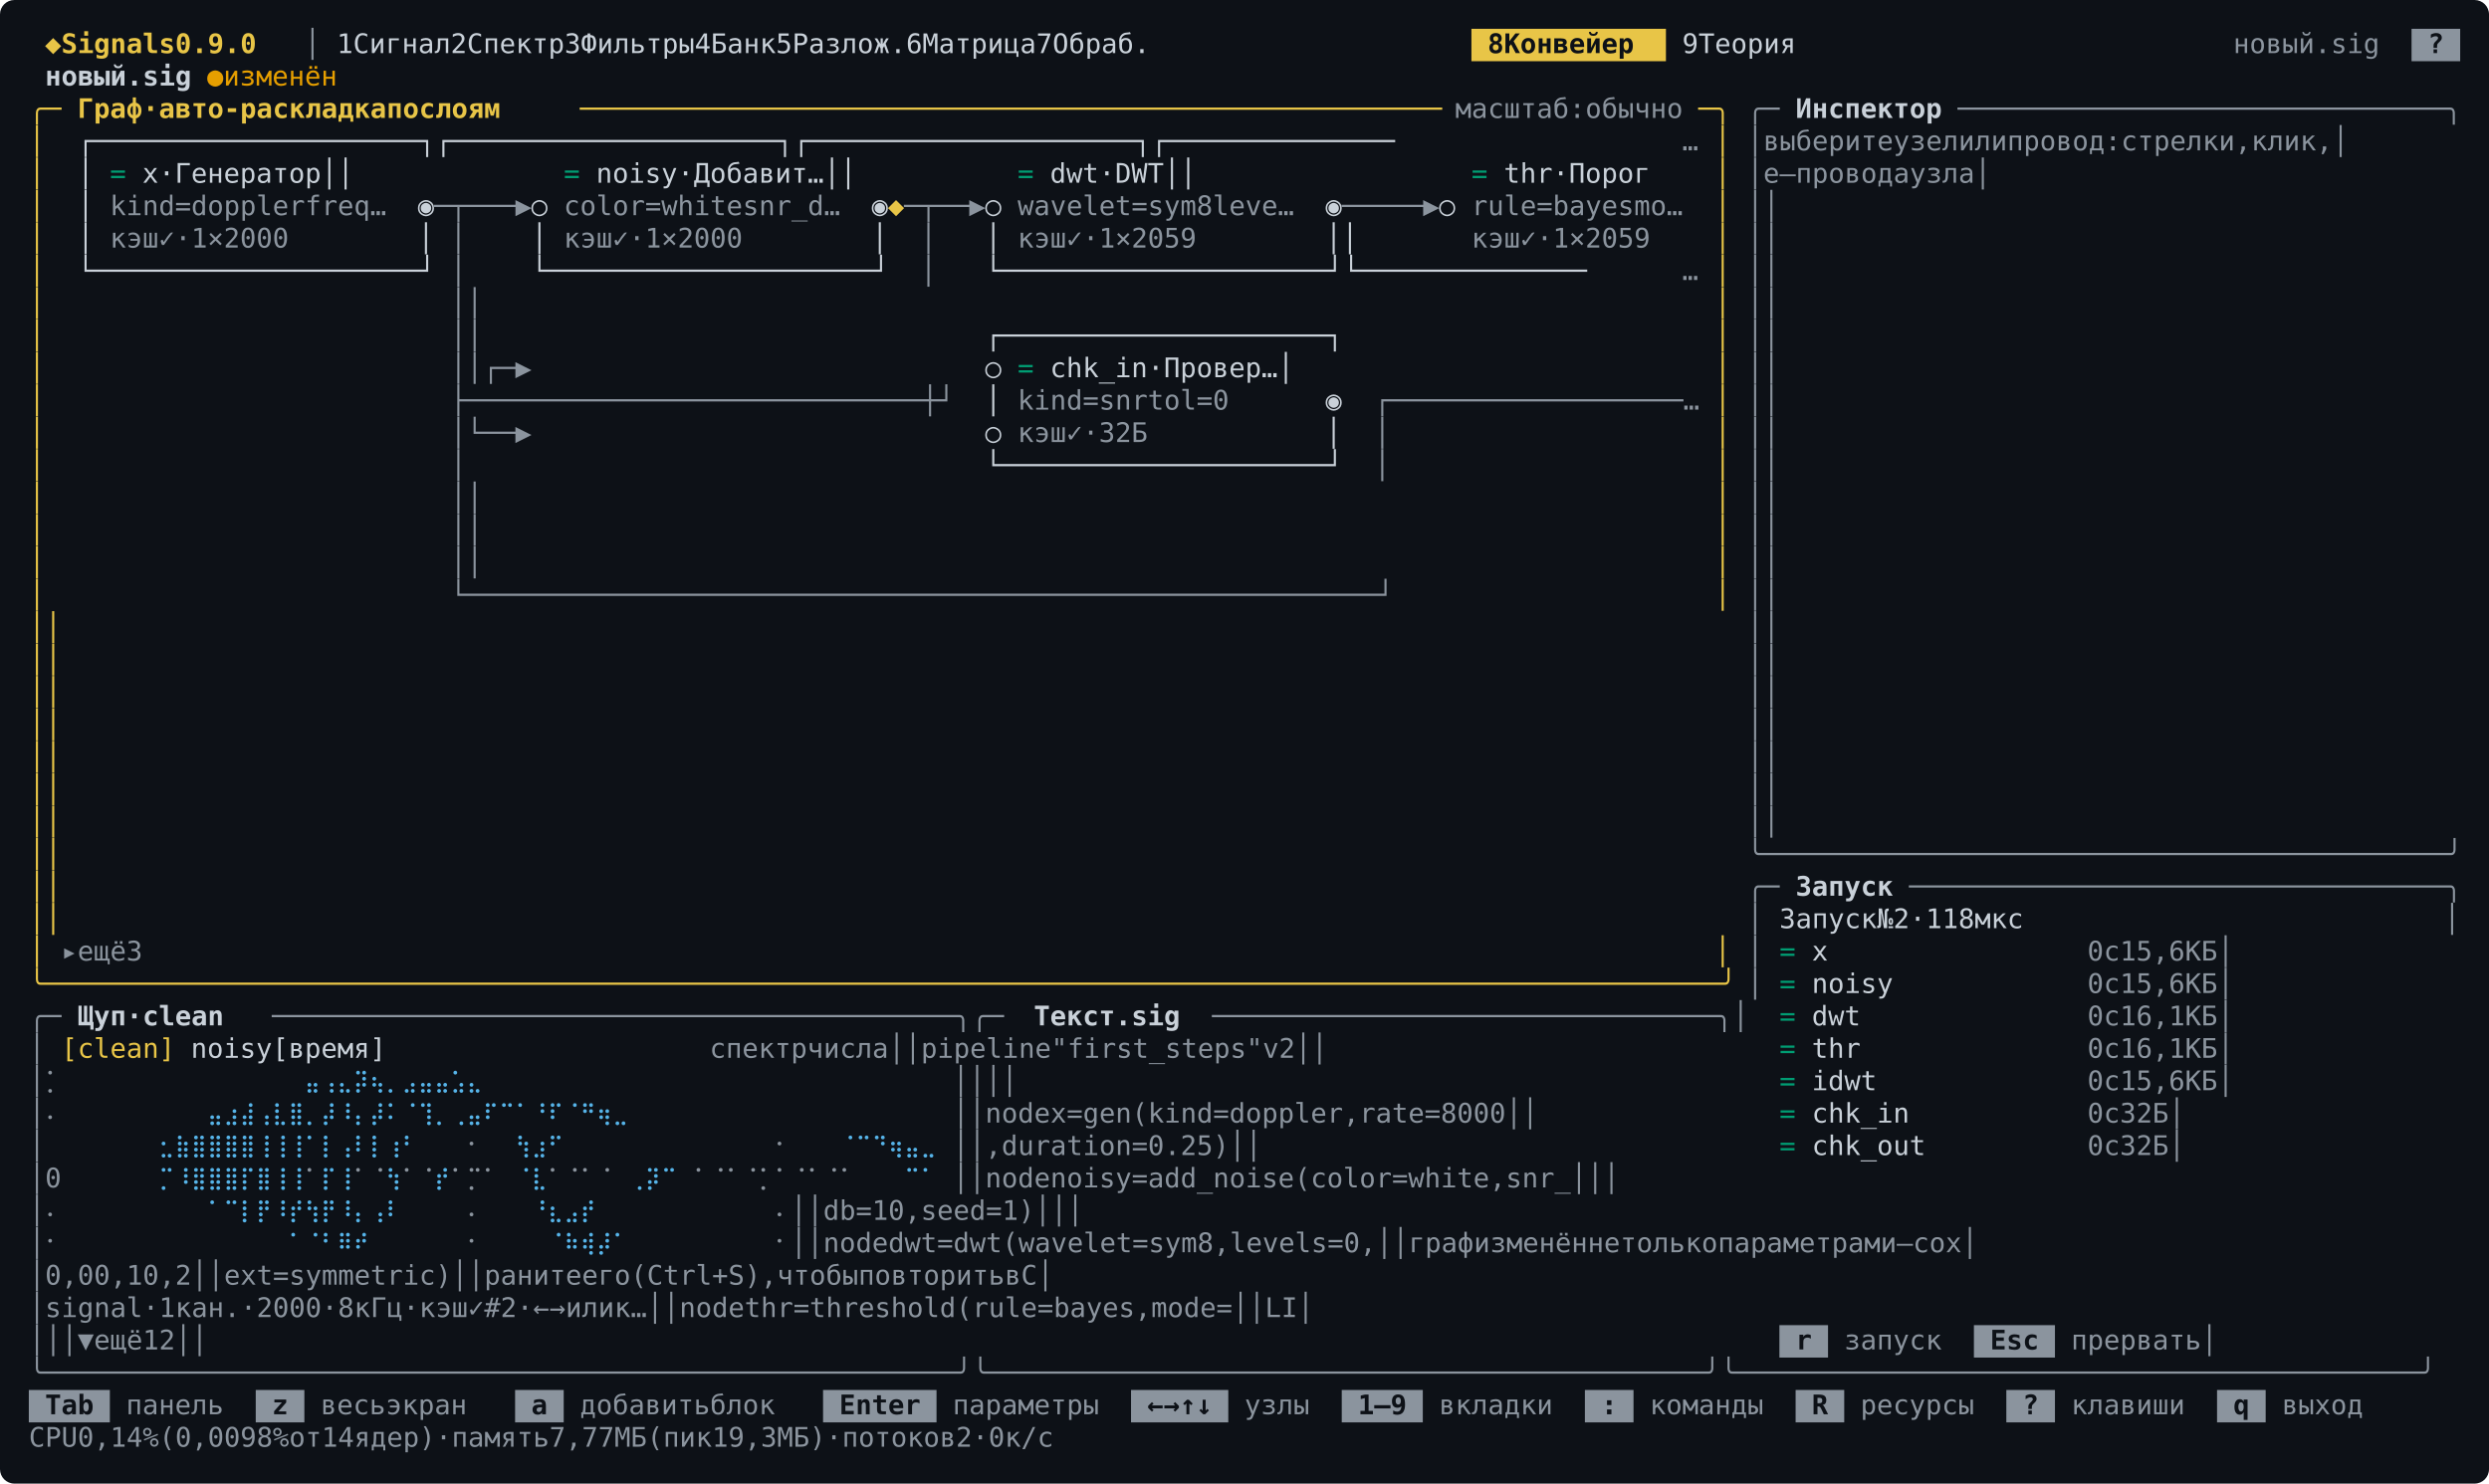
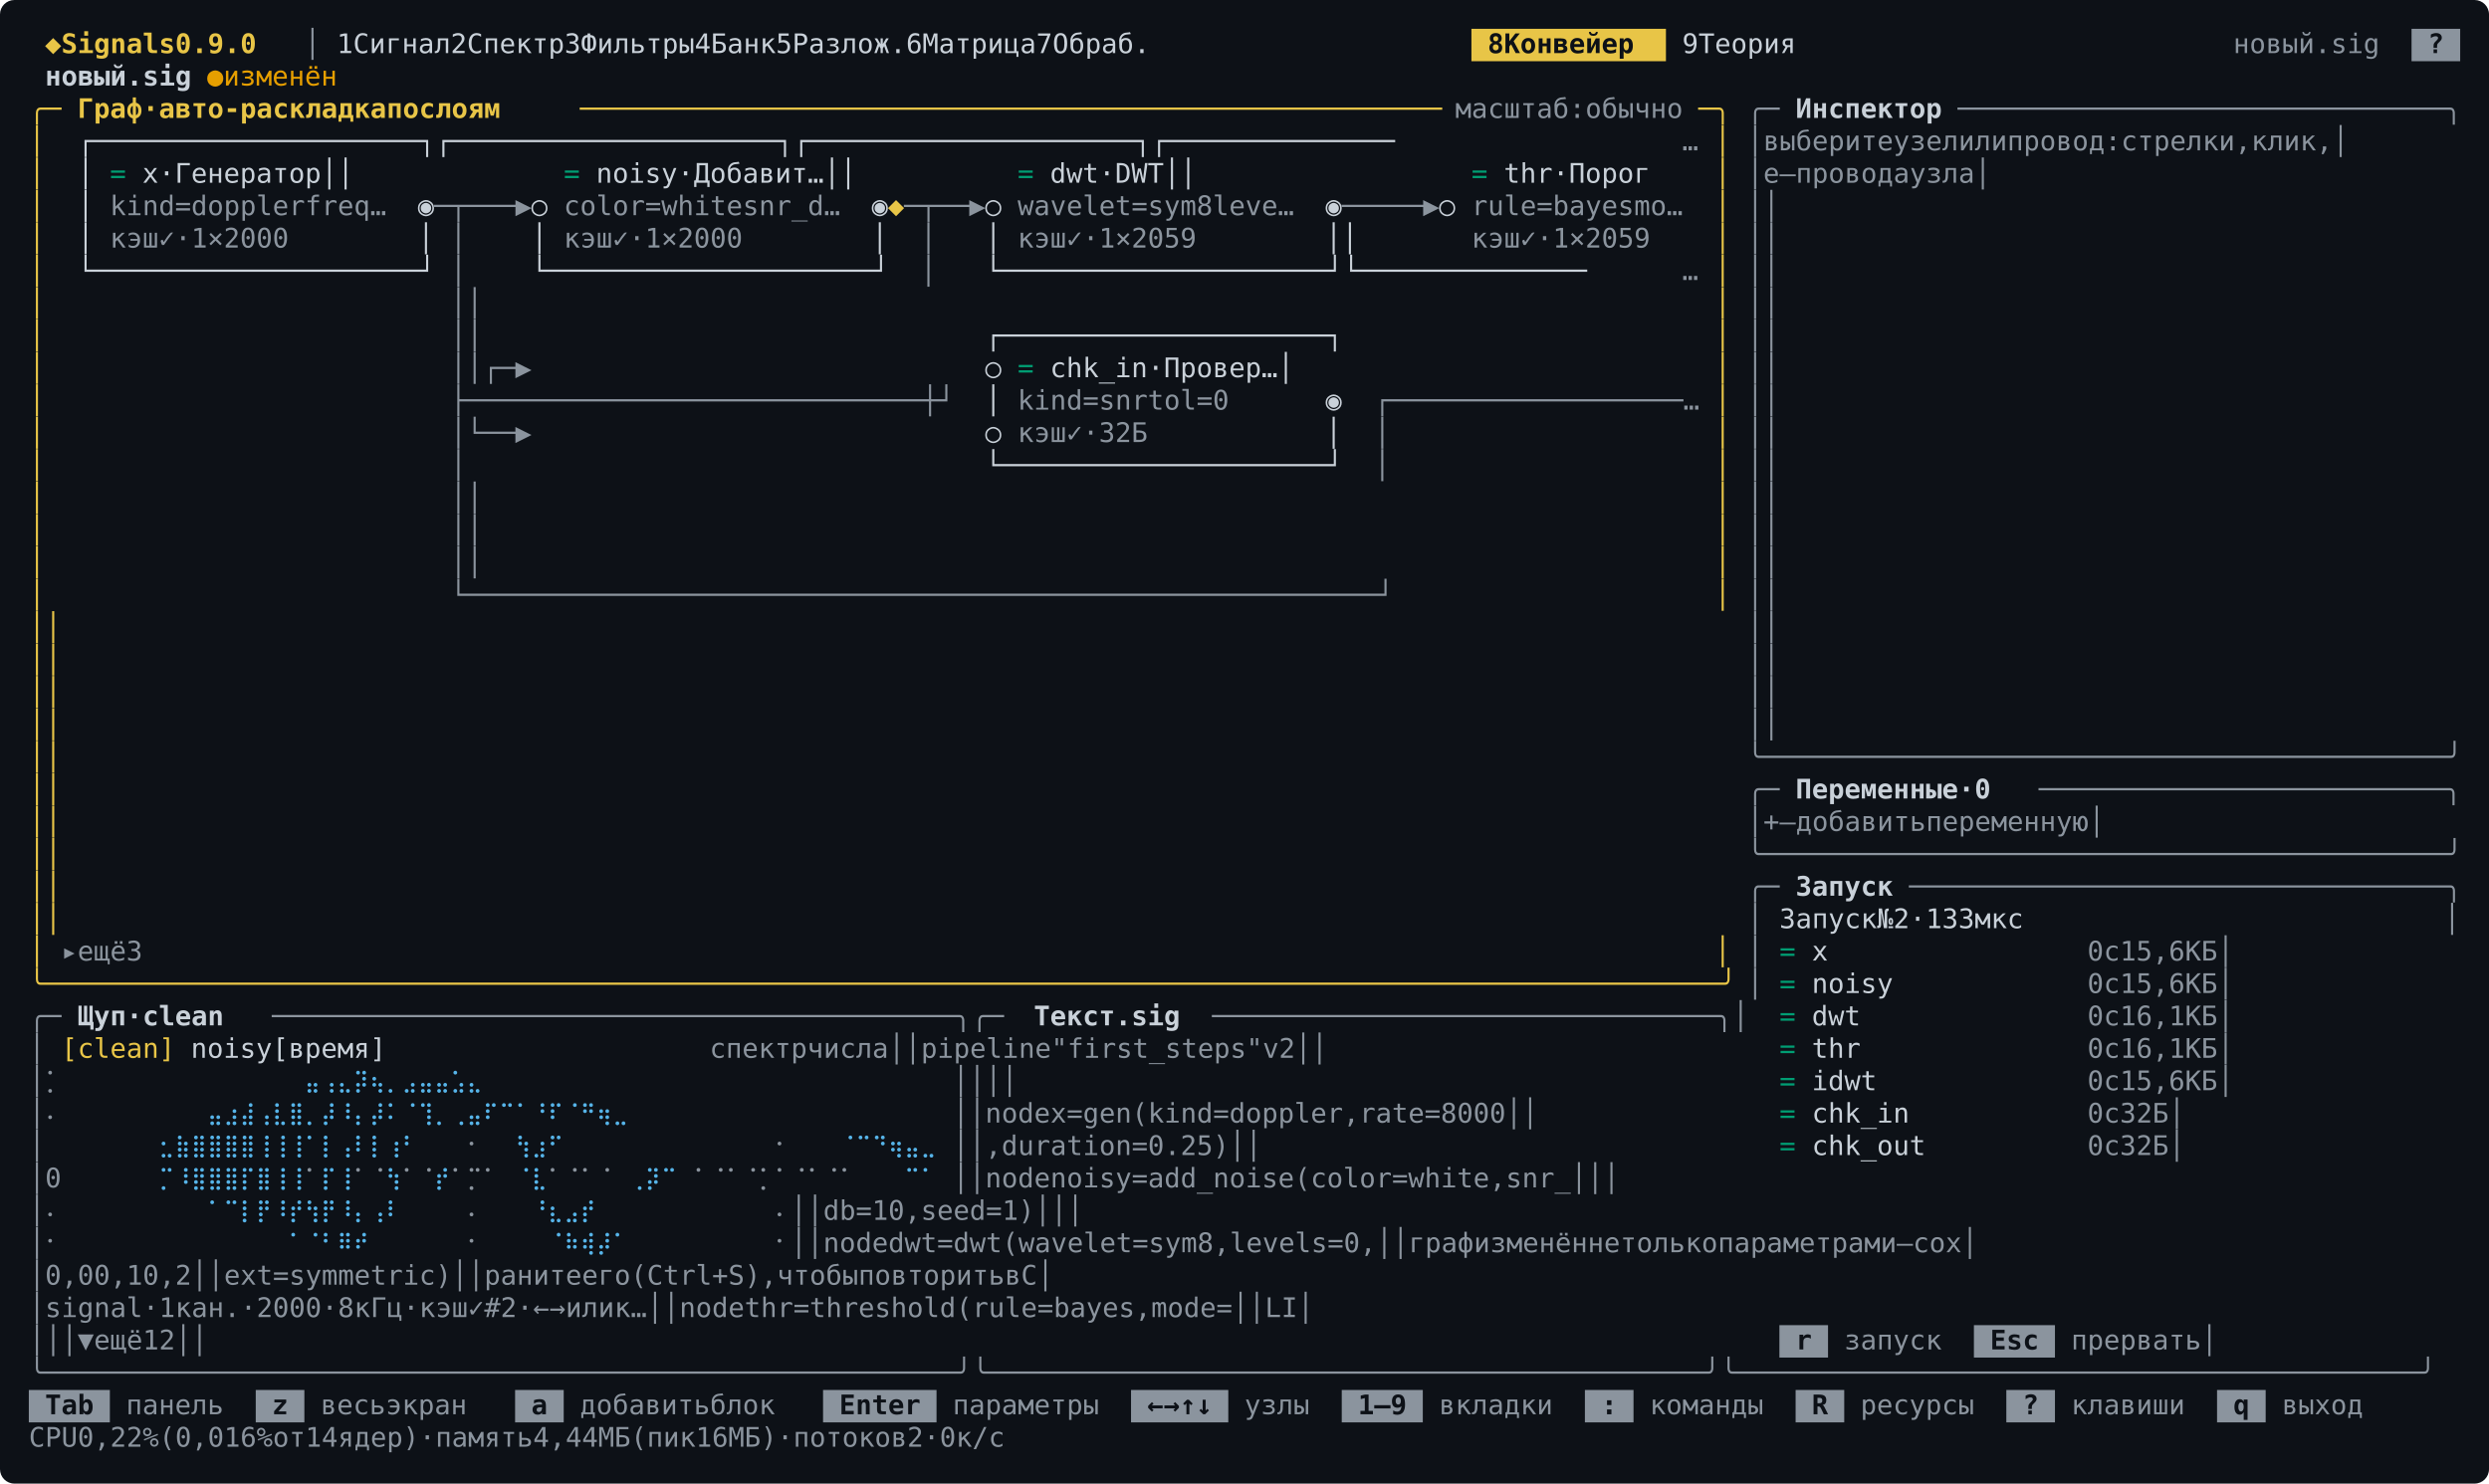
<svg xmlns="http://www.w3.org/2000/svg" width="1382" height="824" viewBox="0 0 1382 824" font-family="ui-monospace, SFMono-Regular, Menlo, Consolas, &quot;DejaVu Sans Mono&quot;, &quot;Liberation Mono&quot;, monospace" font-size="15">
  <rect width="1382" height="824" rx="8" fill="#0d1117" />
  <rect x="817" y="16" width="108" height="18" fill="#e8c547" />
  <rect x="1339" y="16" width="27" height="18" fill="#8b949e" />
  <text x="25 43 52 61 70 79 88 97 115 124 133 142 151" y="29.5" fill="#e8c547" font-weight="bold">◆Signals0.9.0</text>
  <text x="169" y="29.5" fill="#8b949e">│</text>
  <text x="187 205 214 223 232 241 250 277 295 304 313 322 331 340 367 385 394 403 412 421 430 439 466 484 493 502 511 538 556 565 574 583 592 601 610 637 655 664 673 682 691 700 709 736 754 763 772 781 790 799" y="29.5" fill="#c9d1d9">1Сигнал2Спектр3Фильтры4Банк5Разлож.6Матрица7Обраб.</text>
  <text x="826 844 853 862 871 880 889 898 907" y="29.5" fill="#0d1117" font-weight="bold">8Конвейер</text>
  <text x="934 952 961 970 979 988 997" y="29.5" fill="#c9d1d9">9Теория</text>
  <text x="1240 1249 1258 1267 1276 1285 1294 1303 1312" y="29.5" fill="#8b949e">новый.sig</text>
  <text x="1348" y="29.5" fill="#0d1117" font-weight="bold">?</text>
  <text x="25 34 43 52 61 70 79 88 97" y="47.5" fill="#c9d1d9" font-weight="bold">новый.sig</text>
  <text x="115 133 142 151 160 169 178 187" y="47.5" fill="#e69f00">●изменён</text>
  <text x="16 25" y="65.5" fill="#e8c547">╭─</text>
  <text x="43 52 61 70 88 106 115 124 133 142 151 160 169 178 187 196 205 214 223 241 250 268 277 286 295 304" y="65.5" fill="#e8c547" font-weight="bold">Граф·авто-раскладкапослоям</text>
  <text x="322 331 340 349 358 367 376 385 394 403 412 421 430 439 448 457 466 475 484 493 502 511 520 529 538 547 556 565 574 583 592 601 610 619 628 637 646 655 664 673 682 691 700 709 718 727 736 745 754 763 772 781 790" y="65.5" fill="#e8c547">─────────────────────────────────────────────────────</text>
  <text x="808 817 826 835 844 853 862 871 889 898 907 916 925 934" y="65.5" fill="#8b949e">масштаб:обычно</text>
  <text x="943 952" y="65.5" fill="#e8c547">─╮</text>
  <text x="970 979" y="65.5" fill="#8b949e">╭─</text>
  <text x="997 1006 1015 1024 1033 1042 1051 1060 1069" y="65.5" fill="#c9d1d9" font-weight="bold">Инспектор</text>
  <text x="1087 1096 1105 1114 1123 1132 1141 1150 1159 1168 1177 1186 1195 1204 1213 1222 1231 1240 1249 1258 1267 1276 1285 1294 1303 1312 1321 1330 1339 1348 1357" y="65.5" fill="#8b949e">──────────────────────────────╮</text>
  <text x="16" y="83.5" fill="#e8c547">│</text>
  <text x="43 52 61 70 79 88 97 106 115 124 133 142 151 160 169 178 187 196 205 214 223 232 295 304 313 322 331 340 349 358 367 376 385 394 403 412 421 430 439 448 457 466 475 484 547 556 565 574 583 592 601 610 619 628 637 646 655 664 673 682 691 700 709 718 727 736 799 808 817 826 835 844 853 862 871 880 889 898 907 916 925" y="83.5" fill="#c9d1d9">┌────────────────────┐┌────────────────────┐┌────────────────────┐┌──────────────</text>
  <text x="934" y="83.5" fill="#8b949e">…</text>
  <text x="952" y="83.5" fill="#e8c547">│</text>
  <text x="970 988 997 1006 1015 1024 1033 1042 1051 1069 1078 1087 1096 1114 1123 1132 1150 1159 1168 1177 1186 1195 1204 1222 1231 1240 1249 1258 1267 1276 1285 1303 1312 1321 1330 1339 1357" y="83.5" fill="#8b949e">│выберитеузелилипровод:стрелки,клик,│</text>
  <text x="16" y="101.5" fill="#e8c547">│</text>
  <text x="43" y="101.5" fill="#c9d1d9">│</text>
  <text x="61" y="101.5" fill="#009e73">=</text>
  <text x="79 97 115 124 133 142 151 160 169 178 187 232 295" y="101.5" fill="#c9d1d9">x·Генератор││</text>
  <text x="313" y="101.5" fill="#009e73">=</text>
  <text x="331 340 349 358 367 385 403 412 421 430 439 448 457 466 484 547" y="101.5" fill="#c9d1d9">noisy·Добавит…││</text>
  <text x="565" y="101.5" fill="#009e73">=</text>
  <text x="583 592 601 619 637 646 655 736 799" y="101.5" fill="#c9d1d9">dwt·DWT││</text>
  <text x="817" y="101.5" fill="#009e73">=</text>
  <text x="835 844 853 871 889 898 907 916 925" y="101.5" fill="#c9d1d9">thr·Порог</text>
  <text x="952" y="101.5" fill="#e8c547">│</text>
  <text x="970 988 1006 1024 1033 1042 1051 1060 1069 1078 1096 1105 1114 1123 1357" y="101.5" fill="#8b949e">│e—проводаузла│</text>
  <text x="16" y="119.5" fill="#e8c547">│</text>
  <text x="43" y="119.5" fill="#c9d1d9">│</text>
  <text x="61 70 79 88 97 106 115 124 133 142 151 160 178 187 196 205 214" y="119.5" fill="#8b949e">kind=dopplerfreq…</text>
  <text x="232" y="119.5" fill="#c9d1d9">◉</text>
  <text x="241 250 259 268 277 286" y="119.5" fill="#8b949e">─┬───▶</text>
  <text x="295" y="119.5" fill="#c9d1d9">○</text>
  <text x="313 322 331 340 349 358 367 376 385 394 403 421 430 439 448 457 466" y="119.5" fill="#8b949e">color=whitesnr_d…</text>
  <text x="484" y="119.5" fill="#c9d1d9">◉</text>
  <text x="493" y="119.5" fill="#e8c547">◆</text>
  <text x="502 511 520 529 538" y="119.5" fill="#8b949e">─┬──▶</text>
  <text x="547" y="119.5" fill="#c9d1d9">○</text>
  <text x="565 574 583 592 601 610 619 628 637 646 655 664 682 691 700 709 718" y="119.5" fill="#8b949e">wavelet=sym8leve…</text>
  <text x="736" y="119.5" fill="#c9d1d9">◉</text>
  <text x="745 754 763 772 781 790" y="119.5" fill="#8b949e">─────▶</text>
  <text x="799" y="119.5" fill="#c9d1d9">○</text>
  <text x="817 826 835 844 853 862 871 880 889 898 916 925 934" y="119.5" fill="#8b949e">rule=bayesmo…</text>
  <text x="952" y="119.5" fill="#e8c547">│</text>
  <text x="970 1357" y="119.5" fill="#8b949e">││</text>
  <text x="16" y="137.5" fill="#e8c547">│</text>
  <text x="43" y="137.5" fill="#c9d1d9">│</text>
  <text x="61 70 79 97 115 133 142 151 160 169 178" y="137.5" fill="#8b949e">кэш✓·1×2000</text>
  <text x="232" y="137.5" fill="#c9d1d9">│</text>
  <text x="250" y="137.5" fill="#8b949e">│</text>
  <text x="295" y="137.5" fill="#c9d1d9">│</text>
  <text x="313 322 331 349 367 385 394 403 412 421 430" y="137.5" fill="#8b949e">кэш✓·1×2000</text>
  <text x="484" y="137.5" fill="#c9d1d9">│</text>
  <text x="511" y="137.5" fill="#8b949e">│</text>
  <text x="547" y="137.5" fill="#c9d1d9">│</text>
  <text x="565 574 583 601 619 637 646 655 664 673 682" y="137.5" fill="#8b949e">кэш✓·1×2059</text>
  <text x="736 799" y="137.5" fill="#c9d1d9">││</text>
  <text x="817 826 835 853 871 889 898 907 916 925 934" y="137.5" fill="#8b949e">кэш✓·1×2059</text>
  <text x="952" y="137.5" fill="#e8c547">│</text>
  <text x="970 1357" y="137.5" fill="#8b949e">││</text>
  <text x="16" y="155.5" fill="#e8c547">│</text>
  <text x="43 52 61 70 79 88 97 106 115 124 133 142 151 160 169 178 187 196 205 214 223 232" y="155.5" fill="#c9d1d9">└────────────────────┘</text>
  <text x="250" y="155.5" fill="#8b949e">│</text>
  <text x="295 304 313 322 331 340 349 358 367 376 385 394 403 412 421 430 439 448 457 466 475 484" y="155.5" fill="#c9d1d9">└────────────────────┘</text>
  <text x="511" y="155.5" fill="#8b949e">│</text>
  <text x="547 556 565 574 583 592 601 610 619 628 637 646 655 664 673 682 691 700 709 718 727 736 799 808 817 826 835 844 853 862 871 880 889 898 907 916 925" y="155.5" fill="#c9d1d9">└────────────────────┘└──────────────</text>
  <text x="934" y="155.5" fill="#8b949e">…</text>
  <text x="952" y="155.5" fill="#e8c547">│</text>
  <text x="970 1357" y="155.5" fill="#8b949e">││</text>
  <text x="16" y="173.5" fill="#e8c547">│</text>
  <text x="250 511" y="173.5" fill="#8b949e">││</text>
  <text x="952" y="173.5" fill="#e8c547">│</text>
  <text x="970 1357" y="173.5" fill="#8b949e">││</text>
  <text x="16" y="191.5" fill="#e8c547">│</text>
  <text x="250 511" y="191.5" fill="#8b949e">││</text>
  <text x="547 556 565 574 583 592 601 610 619 628 637 646 655 664 673 682 691 700 709 718 727 736" y="191.5" fill="#c9d1d9">┌────────────────────┐</text>
  <text x="952" y="191.5" fill="#e8c547">│</text>
  <text x="970 1357" y="191.5" fill="#8b949e">││</text>
  <text x="16" y="209.5" fill="#e8c547">│</text>
  <text x="250 511 520 529 538" y="209.5" fill="#8b949e">││┌─▶</text>
  <text x="547" y="209.5" fill="#c9d1d9">○</text>
  <text x="565" y="209.5" fill="#009e73">=</text>
  <text x="583 592 601 610 619 628 646 664 673 682 691 700 709 718 736" y="209.5" fill="#c9d1d9">chk_in·Провер…│</text>
  <text x="952" y="209.5" fill="#e8c547">│</text>
  <text x="970 1357" y="209.5" fill="#8b949e">││</text>
  <text x="16" y="227.5" fill="#e8c547">│</text>
  <text x="250 259 268 277 286 295 304 313 322 331 340 349 358 367 376 385 394 403 412 421 430 439 448 457 466 475 484 493 502 511 520" y="227.5" fill="#8b949e">├────────────────────────────┼┘</text>
  <text x="547" y="227.5" fill="#c9d1d9">│</text>
  <text x="565 574 583 592 601 610 619 628 646 655 664 673 682" y="227.5" fill="#8b949e">kind=snrtol=0</text>
  <text x="736" y="227.5" fill="#c9d1d9">◉</text>
  <text x="763 772 781 790 799 808 817 826 835 844 853 862 871 880 889 898 907 916 925 934" y="227.5" fill="#8b949e">┌──────────────────…</text>
  <text x="952" y="227.5" fill="#e8c547">│</text>
  <text x="970 1357" y="227.5" fill="#8b949e">││</text>
  <text x="16" y="245.5" fill="#e8c547">│</text>
  <text x="250 511 520 529 538" y="245.5" fill="#8b949e">│└──▶</text>
  <text x="547" y="245.5" fill="#c9d1d9">○</text>
  <text x="565 574 583 601 619 637 646 664" y="245.5" fill="#8b949e">кэш✓·32Б</text>
  <text x="736" y="245.5" fill="#c9d1d9">│</text>
  <text x="763" y="245.5" fill="#8b949e">│</text>
  <text x="952" y="245.5" fill="#e8c547">│</text>
  <text x="970 1357" y="245.5" fill="#8b949e">││</text>
  <text x="16" y="263.5" fill="#e8c547">│</text>
  <text x="250" y="263.5" fill="#8b949e">│</text>
  <text x="547 556 565 574 583 592 601 610 619 628 637 646 655 664 673 682 691 700 709 718 727 736" y="263.5" fill="#c9d1d9">└────────────────────┘</text>
  <text x="763" y="263.5" fill="#8b949e">│</text>
  <text x="952" y="263.5" fill="#e8c547">│</text>
  <text x="970 1357" y="263.5" fill="#8b949e">││</text>
  <text x="16" y="281.5" fill="#e8c547">│</text>
  <text x="250 763" y="281.5" fill="#8b949e">││</text>
  <text x="952" y="281.5" fill="#e8c547">│</text>
  <text x="970 1357" y="281.5" fill="#8b949e">││</text>
  <text x="16" y="299.5" fill="#e8c547">│</text>
  <text x="250 763" y="299.5" fill="#8b949e">││</text>
  <text x="952" y="299.5" fill="#e8c547">│</text>
  <text x="970 1357" y="299.5" fill="#8b949e">││</text>
  <text x="16" y="317.5" fill="#e8c547">│</text>
  <text x="250 763" y="317.5" fill="#8b949e">││</text>
  <text x="952" y="317.5" fill="#e8c547">│</text>
  <text x="970 1357" y="317.5" fill="#8b949e">││</text>
  <text x="16" y="335.5" fill="#e8c547">│</text>
  <text x="250 259 268 277 286 295 304 313 322 331 340 349 358 367 376 385 394 403 412 421 430 439 448 457 466 475 484 493 502 511 520 529 538 547 556 565 574 583 592 601 610 619 628 637 646 655 664 673 682 691 700 709 718 727 736 745 754 763" y="335.5" fill="#8b949e">└────────────────────────────────────────────────────────┘</text>
  <text x="952" y="335.5" fill="#e8c547">│</text>
  <text x="970 1357" y="335.5" fill="#8b949e">││</text>
  <text x="16 952" y="353.5" fill="#e8c547">││</text>
  <text x="970 1357" y="353.5" fill="#8b949e">││</text>
  <text x="16 952" y="371.5" fill="#e8c547">││</text>
  <text x="970 1357" y="371.5" fill="#8b949e">││</text>
  <text x="16 952" y="389.5" fill="#e8c547">││</text>
  <text x="970 1357" y="389.5" fill="#8b949e">││</text>
  <text x="16 952" y="407.5" fill="#e8c547">││</text>
  <text x="970 1357" y="407.5" fill="#8b949e">││</text>
  <text x="16 952" y="425.5" fill="#e8c547">││</text>
-   <text x="970 1357" y="425.5" fill="#8b949e">││</text>
+   <text x="970 979 988 997 1006 1015 1024 1033 1042 1051 1060 1069 1078 1087 1096 1105 1114 1123 1132 1141 1150 1159 1168 1177 1186 1195 1204 1213 1222 1231 1240 1249 1258 1267 1276 1285 1294 1303 1312 1321 1330 1339 1348 1357" y="425.5" fill="#8b949e">╰──────────────────────────────────────────╯</text>
  <text x="16 952" y="443.5" fill="#e8c547">││</text>
-   <text x="970 1357" y="443.5" fill="#8b949e">││</text>
+   <text x="970 979" y="443.5" fill="#8b949e">╭─</text>
+   <text x="997 1006 1015 1024 1033 1042 1051 1060 1069 1078 1096 1114" y="443.5" fill="#c9d1d9" font-weight="bold">Переменные·0</text>
+   <text x="1132 1141 1150 1159 1168 1177 1186 1195 1204 1213 1222 1231 1240 1249 1258 1267 1276 1285 1294 1303 1312 1321 1330 1339 1348 1357" y="443.5" fill="#8b949e">─────────────────────────╮</text>
  <text x="16 952" y="461.5" fill="#e8c547">││</text>
-   <text x="970 1357" y="461.5" fill="#8b949e">││</text>
+   <text x="970 988 1006 1024 1033 1042 1051 1060 1069 1078 1087 1105 1114 1123 1132 1141 1150 1159 1168 1177 1186 1357" y="461.5" fill="#8b949e">│+—добавитьпеременную│</text>
  <text x="16 952" y="479.5" fill="#e8c547">││</text>
  <text x="970 979 988 997 1006 1015 1024 1033 1042 1051 1060 1069 1078 1087 1096 1105 1114 1123 1132 1141 1150 1159 1168 1177 1186 1195 1204 1213 1222 1231 1240 1249 1258 1267 1276 1285 1294 1303 1312 1321 1330 1339 1348 1357" y="479.5" fill="#8b949e">╰──────────────────────────────────────────╯</text>
  <text x="16 952" y="497.5" fill="#e8c547">││</text>
  <text x="970 979" y="497.5" fill="#8b949e">╭─</text>
  <text x="997 1006 1015 1024 1033 1042" y="497.5" fill="#c9d1d9" font-weight="bold">Запуск</text>
  <text x="1060 1069 1078 1087 1096 1105 1114 1123 1132 1141 1150 1159 1168 1177 1186 1195 1204 1213 1222 1231 1240 1249 1258 1267 1276 1285 1294 1303 1312 1321 1330 1339 1348 1357" y="497.5" fill="#8b949e">─────────────────────────────────╮</text>
  <text x="16 952" y="515.5" fill="#e8c547">││</text>
  <text x="970" y="515.5" fill="#8b949e">│</text>
-   <text x="988 997 1006 1015 1024 1033 1051 1060 1078 1096 1105 1114 1132 1141 1150" y="515.5" fill="#c9d1d9">Запуск№2·118мкс</text>
+   <text x="988 997 1006 1015 1024 1033 1051 1060 1078 1096 1105 1114 1132 1141 1150" y="515.5" fill="#c9d1d9">Запуск№2·133мкс</text>
  <text x="1357" y="515.5" fill="#8b949e">│</text>
  <text x="16" y="533.5" fill="#e8c547">│</text>
  <text x="34 52 61 70 88" y="533.5" fill="#8b949e">▸ещё3</text>
  <text x="952" y="533.5" fill="#e8c547">│</text>
  <text x="970" y="533.5" fill="#8b949e">│</text>
  <text x="988" y="533.5" fill="#009e73">=</text>
  <text x="1006" y="533.5" fill="#c9d1d9">x</text>
  <text x="1159 1177 1213 1222 1231 1240 1258 1267 1357" y="533.5" fill="#8b949e">0с15,6КБ│</text>
  <text x="16 25 34 43 52 61 70 79 88 97 106 115 124 133 142 151 160 169 178 187 196 205 214 223 232 241 250 259 268 277 286 295 304 313 322 331 340 349 358 367 376 385 394 403 412 421 430 439 448 457 466 475 484 493 502 511 520 529 538 547 556 565 574 583 592 601 610 619 628 637 646 655 664 673 682 691 700 709 718 727 736 745 754 763 772 781 790 799 808 817 826 835 844 853 862 871 880 889 898 907 916 925 934 943 952" y="551.5" fill="#e8c547">╰───────────────────────────────────────────────────────────────────────────────────────────────────────╯</text>
  <text x="970" y="551.5" fill="#8b949e">│</text>
  <text x="988" y="551.5" fill="#009e73">=</text>
  <text x="1006 1015 1024 1033 1042" y="551.5" fill="#c9d1d9">noisy</text>
  <text x="1159 1177 1213 1222 1231 1240 1258 1267 1357" y="551.5" fill="#8b949e">0с15,6КБ│</text>
  <text x="16 25" y="569.5" fill="#8b949e">╭─</text>
  <text x="43 52 61 79 97 106 115 124 133" y="569.5" fill="#c9d1d9" font-weight="bold">Щуп·clean</text>
  <text x="151 160 169 178 187 196 205 214 223 232 241 250 259 268 277 286 295 304 313 322 331 340 349 358 367 376 385 394 403 412 421 430 439 448 457 466 475 484 493 502 511 520 529 547 556" y="569.5" fill="#8b949e">──────────────────────────────────────────╮╭─</text>
  <text x="574 583 592 601 610 628 637 646 655" y="569.5" fill="#c9d1d9" font-weight="bold">Текст.sig</text>
  <text x="673 682 691 700 709 718 727 736 745 754 763 772 781 790 799 808 817 826 835 844 853 862 871 880 889 898 907 916 925 934 943 952 970" y="569.5" fill="#8b949e">───────────────────────────────╮│</text>
  <text x="988" y="569.5" fill="#009e73">=</text>
  <text x="1006 1015 1024" y="569.5" fill="#c9d1d9">dwt</text>
  <text x="1159 1177 1213 1222 1231 1240 1258 1267 1357" y="569.5" fill="#8b949e">0с16,1КБ│</text>
  <text x="16" y="587.5" fill="#8b949e">│</text>
  <text x="34 43 52 61 70 79 88" y="587.5" fill="#e8c547">[clean]</text>
  <text x="106 115 124 133 142 322 331 340 349 358 367 376" y="587.5" fill="#c9d1d9">noisy[время]</text>
  <text x="394 403 412 421 430 439 466 475 484 493 502 529 547 565 574 583 592 601 610 619 628 646 655 664 673 682 691 700 709 718 727 736 745 754 772 781 952 970" y="587.5" fill="#8b949e">спектрчисла││pipeline"first_steps"v2││</text>
  <text x="988" y="587.5" fill="#009e73">=</text>
  <text x="1006 1015 1024" y="587.5" fill="#c9d1d9">thr</text>
  <text x="1159 1177 1213 1222 1231 1240 1258 1267 1357" y="587.5" fill="#8b949e">0с16,1КБ│</text>
  <text x="16 88" y="605.5" fill="#8b949e">│⡁</text>
  <text x="169 196 205 259 268 277 403 412 421 430 439" y="605.5" fill="#56b4e9">⣤⢠⣄⡽⢦⡀⣠⣤⣤⣡⣄</text>
  <text x="529 547 952 970" y="605.5" fill="#8b949e">││││</text>
  <text x="988" y="605.5" fill="#009e73">=</text>
  <text x="1006 1015 1024 1033" y="605.5" fill="#c9d1d9">idwt</text>
  <text x="1159 1177 1213 1222 1231 1240 1258 1267 1357" y="605.5" fill="#8b949e">0с15,6КБ│</text>
  <text x="16 88" y="623.5" fill="#8b949e">│⠄</text>
  <text x="115 124 133 142 151 169 178 196 205 214 250 259 268 277 286 376 385 394 403 412 421 430 439 448 457 466" y="623.5" fill="#56b4e9">⣤⣰⣼⢠⣇⣿⡀⡼⠸⡄⡼⠅⠈⢹⡀⢀⣤⠏⠉⠁⠘⠏⠈⠛⢶⣀</text>
  <text x="529 547 565 574 583 592 610 682 700 709 718 727 736 745 754 763 772 781 790 799 808 817 826 835 844 862 871 880 889 898 907 916 925 934 952 970" y="623.5" fill="#8b949e">││nodex=gen(kind=doppler,rate=8000││</text>
  <text x="988" y="623.5" fill="#009e73">=</text>
  <text x="1006 1015 1024 1033 1042 1051" y="623.5" fill="#c9d1d9">chk_in</text>
  <text x="1159 1177 1240 1249 1267 1357" y="623.5" fill="#8b949e">0с32Б│</text>
  <text x="16" y="641.5" fill="#8b949e">│</text>
  <text x="88 97 106 115 124 133 142 151 160 169 178 187 196 214 241 250" y="641.5" fill="#56b4e9">⣂⣷⣿⣿⣿⣿⢸⢸⢸⠁⡇⢠⠇⡇⢰⠃</text>
  <text x="259" y="641.5" fill="#8b949e">⠂</text>
  <text x="286 367 376" y="641.5" fill="#56b4e9">⢳⣰⠋</text>
  <text x="430" y="641.5" fill="#8b949e">⠂</text>
  <text x="466 475 484 493 502 511" y="641.5" fill="#56b4e9">⠈⠉⠙⢶⣤⣀</text>
  <text x="529 547 601 619 628 637 646 655 664 673 682 691 700 709 718 727 736 952 970" y="641.5" fill="#8b949e">││,duration=0.25)││</text>
  <text x="988" y="641.5" fill="#009e73">=</text>
  <text x="1006 1015 1024 1033 1042 1051 1060" y="641.5" fill="#c9d1d9">chk_out</text>
  <text x="1159 1177 1240 1249 1267 1357" y="641.5" fill="#8b949e">0с32Б│</text>
  <text x="16 70" y="659.5" fill="#8b949e">│0</text>
  <text x="88 97 106 115 124 133 142 151 160" y="659.5" fill="#56b4e9">⡉⠸⣿⣿⣿⡏⣿⢸⢸</text>
  <text x="169" y="659.5" fill="#8b949e">⠁</text>
  <text x="178 187" y="659.5" fill="#56b4e9">⡏⢸</text>
  <text x="196 205" y="659.5" fill="#8b949e">⠁⠈</text>
  <text x="214" y="659.5" fill="#56b4e9">⢳</text>
  <text x="223 232" y="659.5" fill="#8b949e">⠁⠈</text>
  <text x="241" y="659.5" fill="#56b4e9">⡞</text>
  <text x="250 259 277" y="659.5" fill="#8b949e">⠁⡉⠁</text>
  <text x="286 295" y="659.5" fill="#56b4e9">⠈⣇</text>
  <text x="304 313 331 340" y="659.5" fill="#8b949e">⠁⠈⠁⠈</text>
  <text x="349 358 367" y="659.5" fill="#56b4e9">⢀⡽⠉</text>
  <text x="385 394 412 421 430 439 448 466 475 493" y="659.5" fill="#8b949e">⠁⠈⠁⠈⡁⠁⠈⠁⠈⠁</text>
  <text x="502 511" y="659.5" fill="#56b4e9">⠉⠁</text>
  <text x="529 547 565 574 583 592 610 619 628 637 646 682 700 709 718 727 736 745 754 763 772 781 790 799 808 817 826 835 844 853 862 871 880 889 907 916 925 934 952 970 1357" y="659.5" fill="#8b949e">││nodenoisy=add_noise(color=white,snr_│││</text>
  <text x="16 88" y="677.5" fill="#8b949e">│⠄</text>
  <text x="115 124 133 142 151 160 178 187 214 223 232 241" y="677.5" fill="#56b4e9">⠁⠉⡇⡟⠸⡞⢳⡟⠸⡄⢠⠇</text>
  <text x="259" y="677.5" fill="#8b949e">⠄</text>
  <text x="295 304 340 349" y="677.5" fill="#56b4e9">⠘⣆⣠⡞</text>
  <text x="430 529 547 601 610 619 628 637 646 664 673 682 691 700 709 718 952 970 1357" y="677.5" fill="#8b949e">⠄││db=10,seed=1)│││</text>
  <text x="16 88" y="695.5" fill="#8b949e">│⠂</text>
  <text x="160 178 187 223 232" y="695.5" fill="#56b4e9">⠁⠈⠃⠿⠞</text>
  <text x="259" y="695.5" fill="#8b949e">⠂</text>
  <text x="304 313 322 331 340" y="695.5" fill="#56b4e9">⠈⠷⢾⡼⠁</text>
  <text x="430 529 547 565 574 583 592 610 619 628 682 700 709 718 727 736 745 754 763 772 781 790 799 808 817 826 835 844 862 871 880 889 898 907 916 925 934 952 970 988 997 1006 1015 1033 1042 1051 1060 1069 1078 1087 1105 1114 1132 1141 1150 1159 1168 1177 1195 1204 1213 1222 1231 1240 1249 1258 1267 1276 1285 1303 1321 1330 1339 1357" y="695.5" fill="#8b949e">⠂││nodedwt=dwt(wavelet=sym8,levels=0,││графизменённетолькопараметрами—сох│</text>
  <text x="16 88 97 106 250 259 268 421 430 439 529 547 610 619 628 637 646 655 664 673 682 691 700 709 718 727 952 970 988 997 1006 1015 1024 1033 1051 1060 1069 1087 1096 1105 1114 1123 1132 1141 1150 1159 1177 1186 1195 1204 1213 1231 1240 1249 1258 1267 1276 1285 1294 1303 1321 1339 1357" y="713.5" fill="#8b949e">│0,00,10,2││ext=symmetric)││ранитеего(Ctrl+S),чтобыповторитьвC│</text>
  <text x="16 34 43 52 61 70 79 97 115 133 142 151 160 178 196 214 223 232 250 268 286 295 304 322 340 349 358 376 394 403 421 439 448 466 475 484 502 511 529 547 565 574 583 592 610 619 628 682 700 709 718 727 736 745 754 763 772 781 790 799 808 817 826 835 844 853 862 871 880 898 907 916 925 934 952 970 988 997 1357" y="731.5" fill="#8b949e">│signal·1кан.·2000·8кГц·кэш✓#2·←→илик…││nodethr=threshold(rule=bayes,mode=││LI│</text>
  <rect x="988" y="736" width="27" height="18" fill="#8b949e" />
  <rect x="1096" y="736" width="45" height="18" fill="#8b949e" />
  <text x="16 529 547 565 583 592 601 619 628 952 970" y="749.5" fill="#8b949e">│││▼ещё12││</text>
  <text x="997" y="749.5" fill="#0d1117" font-weight="bold">r</text>
  <text x="1024 1033 1042 1051 1060 1069" y="749.5" fill="#8b949e">запуск</text>
  <text x="1105 1114 1123" y="749.5" fill="#0d1117" font-weight="bold">Esc</text>
  <text x="1150 1159 1168 1177 1186 1195 1204 1213 1357" y="749.5" fill="#8b949e">прервать│</text>
  <text x="16 25 34 43 52 61 70 79 88 97 106 115 124 133 142 151 160 169 178 187 196 205 214 223 232 241 250 259 268 277 286 295 304 313 322 331 340 349 358 367 376 385 394 403 412 421 430 439 448 457 466 475 484 493 502 511 520 529 547 556 565 574 583 592 601 610 619 628 637 646 655 664 673 682 691 700 709 718 727 736 745 754 763 772 781 790 799 808 817 826 835 844 853 862 871 880 889 898 907 916 925 934 943 952 970 979 988 997 1006 1015 1024 1033 1042 1051 1060 1069 1078 1087 1096 1105 1114 1123 1132 1141 1150 1159 1168 1177 1186 1195 1204 1213 1222 1231 1240 1249 1258 1267 1276 1285 1294 1303 1312 1321 1330 1339 1348 1357" y="767.5" fill="#8b949e">╰────────────────────────────────────────────────────────╯╰────────────────────────────────────────────╯╰──────────────────────────────────────────╯</text>
  <rect x="16" y="772" width="45" height="18" fill="#8b949e" />
  <rect x="142" y="772" width="27" height="18" fill="#8b949e" />
  <rect x="286" y="772" width="27" height="18" fill="#8b949e" />
  <rect x="457" y="772" width="63" height="18" fill="#8b949e" />
  <rect x="628" y="772" width="54" height="18" fill="#8b949e" />
  <rect x="745" y="772" width="45" height="18" fill="#8b949e" />
  <rect x="880" y="772" width="27" height="18" fill="#8b949e" />
  <rect x="997" y="772" width="27" height="18" fill="#8b949e" />
  <rect x="1114" y="772" width="27" height="18" fill="#8b949e" />
  <rect x="1231" y="772" width="27" height="18" fill="#8b949e" />
  <text x="25 34 43" y="785.5" fill="#0d1117" font-weight="bold">Tab</text>
  <text x="70 79 88 97 106 115" y="785.5" fill="#8b949e">панель</text>
  <text x="151" y="785.5" fill="#0d1117" font-weight="bold">z</text>
  <text x="178 187 196 205 223 232 241 250 259" y="785.5" fill="#8b949e">весьэкран</text>
  <text x="295" y="785.5" fill="#0d1117" font-weight="bold">a</text>
  <text x="322 331 340 349 358 367 376 385 403 412 421 430" y="785.5" fill="#8b949e">добавитьблок</text>
  <text x="466 475 484 493 502" y="785.5" fill="#0d1117" font-weight="bold">Enter</text>
  <text x="529 538 547 556 565 574 583 592 601" y="785.5" fill="#8b949e">параметры</text>
  <text x="637 646 655 664" y="785.5" fill="#0d1117" font-weight="bold">←→↑↓</text>
  <text x="691 700 709 718" y="785.5" fill="#8b949e">узлы</text>
  <text x="754 763 772" y="785.5" fill="#0d1117" font-weight="bold">1–9</text>
  <text x="799 808 817 826 835 844 853" y="785.5" fill="#8b949e">вкладки</text>
  <text x="889" y="785.5" fill="#0d1117" font-weight="bold">:</text>
  <text x="916 925 934 943 952 961 970" y="785.5" fill="#8b949e">команды</text>
  <text x="1006" y="785.5" fill="#0d1117" font-weight="bold">R</text>
  <text x="1033 1042 1051 1060 1069 1078 1087" y="785.5" fill="#8b949e">ресурсы</text>
  <text x="1123" y="785.5" fill="#0d1117" font-weight="bold">?</text>
  <text x="1150 1159 1168 1177 1186 1195 1204" y="785.5" fill="#8b949e">клавиши</text>
  <text x="1240" y="785.5" fill="#0d1117" font-weight="bold">q</text>
  <text x="1267 1276 1285 1294 1303" y="785.5" fill="#8b949e">выход</text>
-   <text x="16 25 34 52 61 70 79 97 115 124 133 142 151 160 169 187 205 214 232 241 259 268 277 286 295 313 331 340 349 358 367 376 394 403 412 421 439 448 466 475 484 493 511 520 529 538 556 565 574 592 610 619 628 637 646 655 664 682 700 718 736 745 754" y="803.5" fill="#8b949e">CPU0,14%(0,0098%от14ядер)·память7,77МБ(пик19,3МБ)·потоков2·0к/с</text>
+   <text x="16 25 34 52 61 70 79 97 115 124 133 142 151 160 178 196 205 223 232 250 259 268 277 286 304 322 331 340 349 358 367 385 394 403 412 430 439 457 466 475 484 502 511 529 538 547 565 583 592 601 610 619 628 637 655 673 691 709 718 727" y="803.5" fill="#8b949e">CPU0,22%(0,016%от14ядер)·память4,44МБ(пик16МБ)·потоков2·0к/с</text>
</svg>
